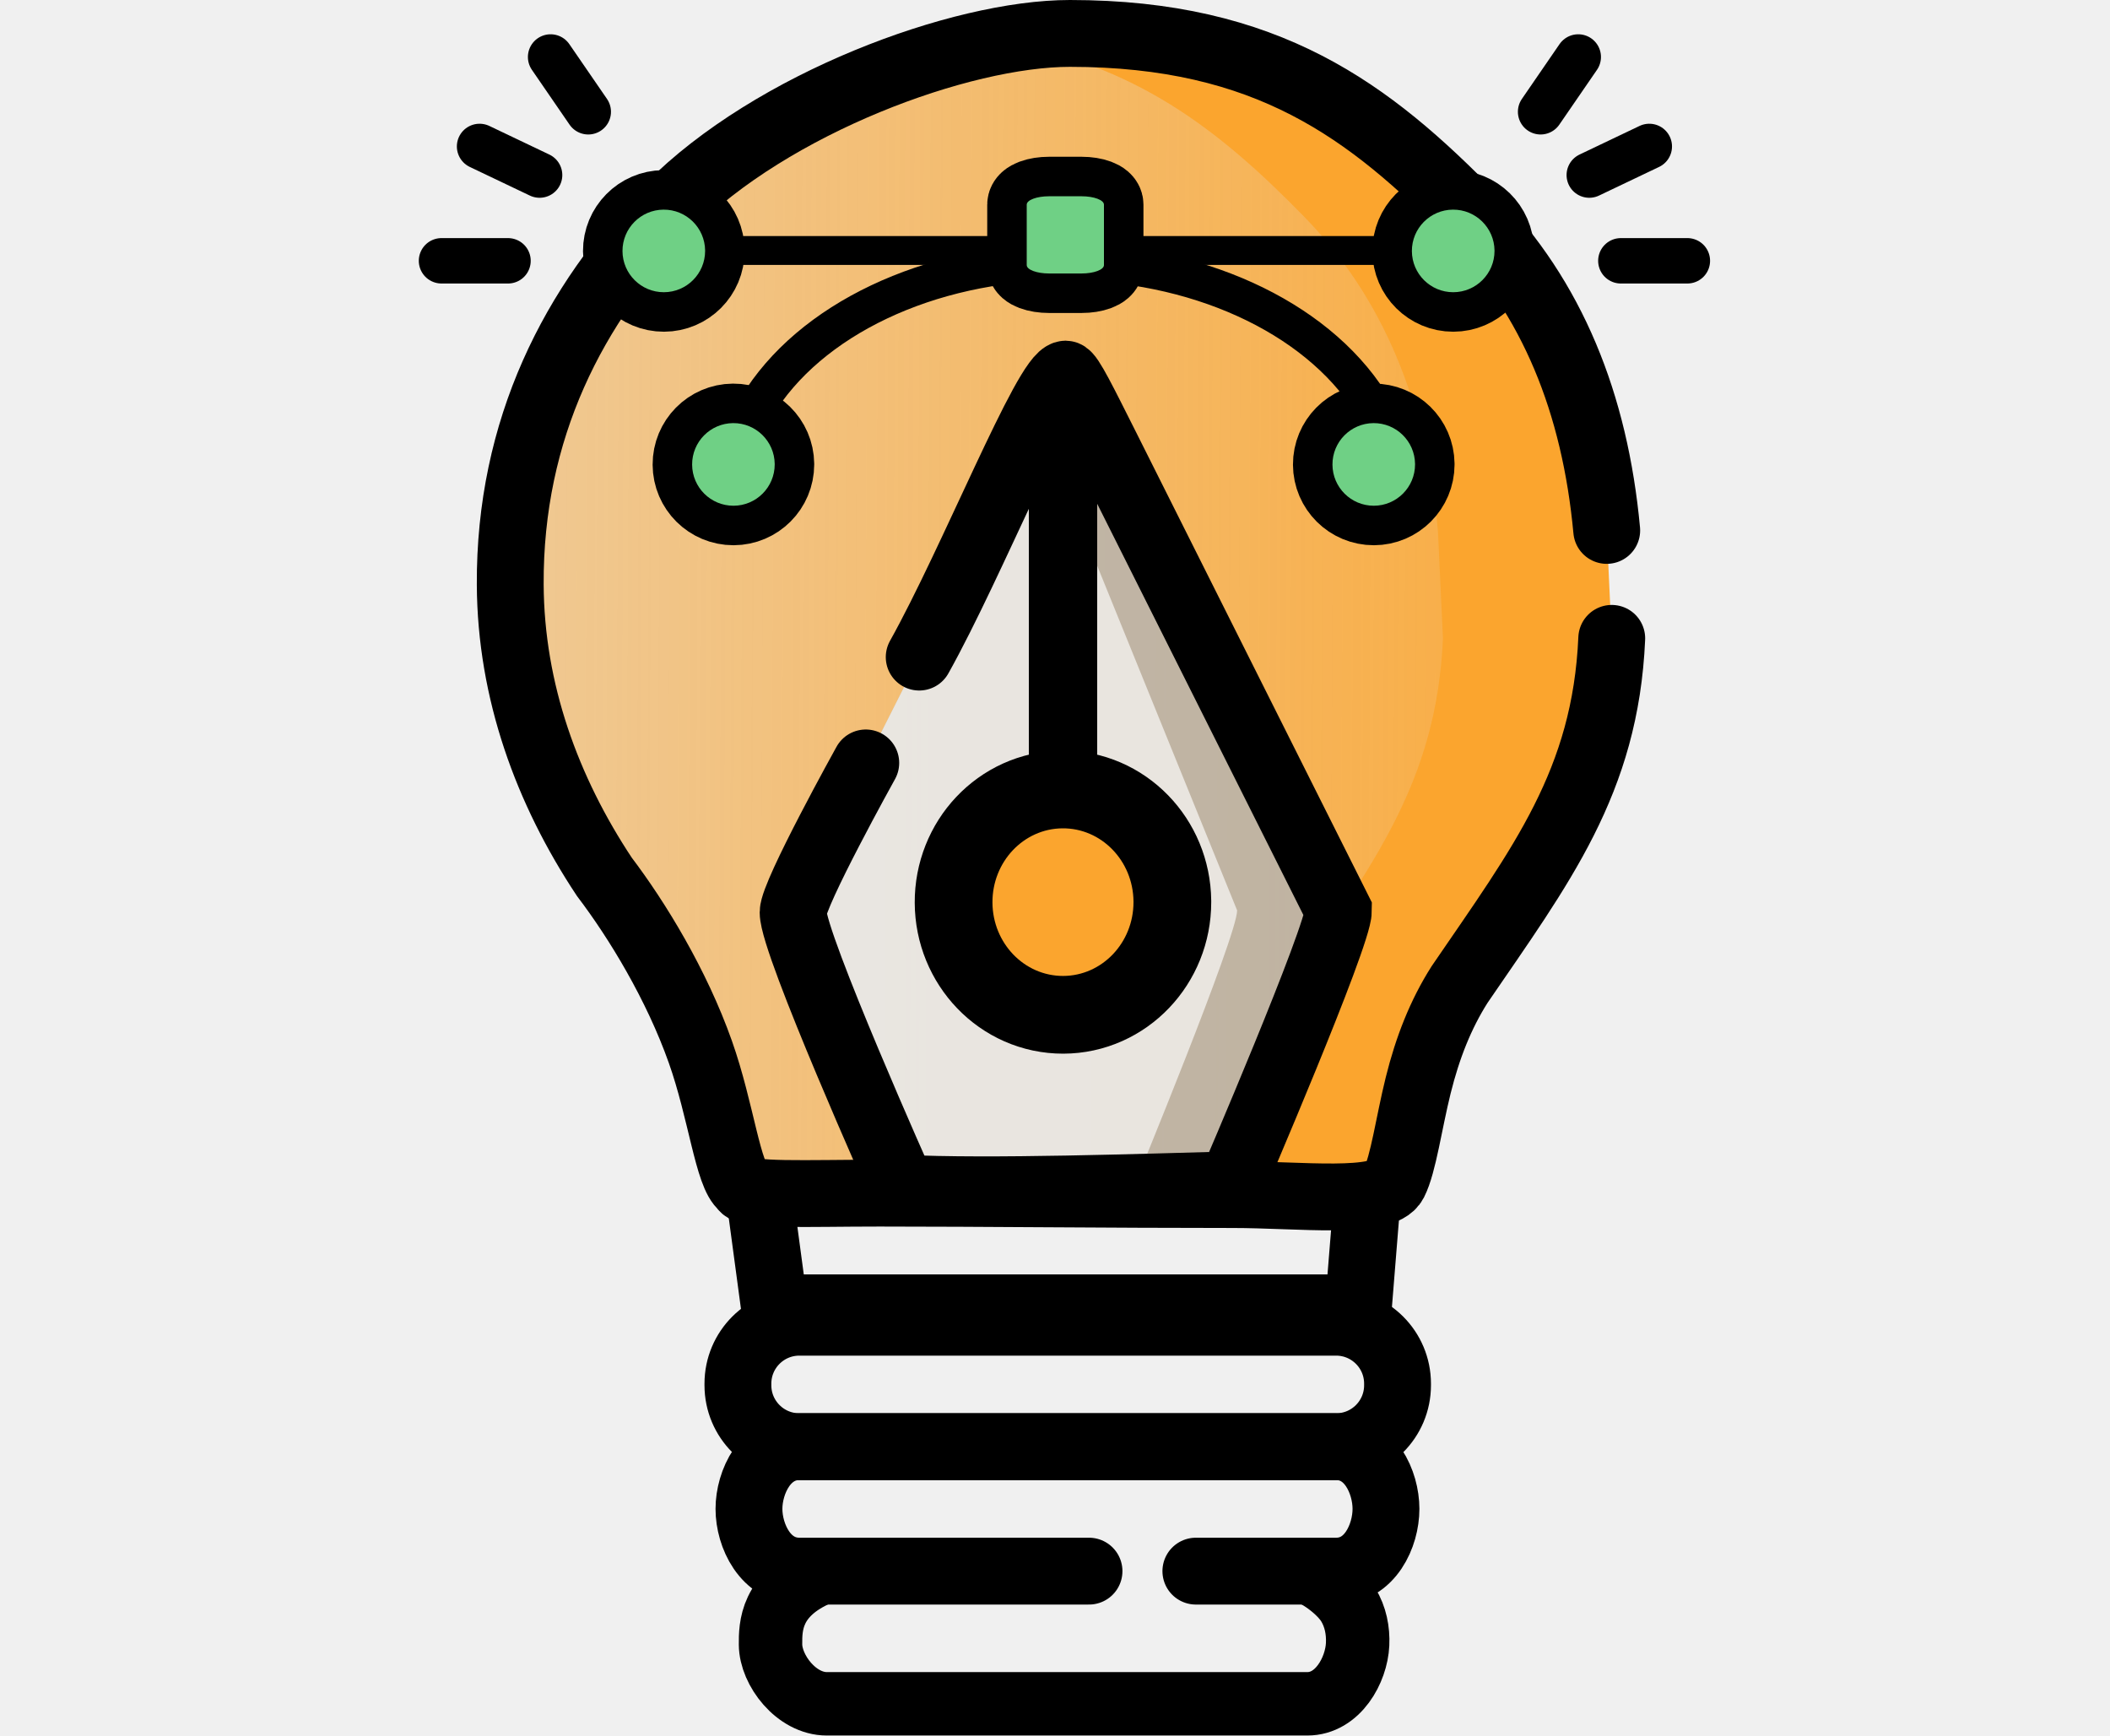
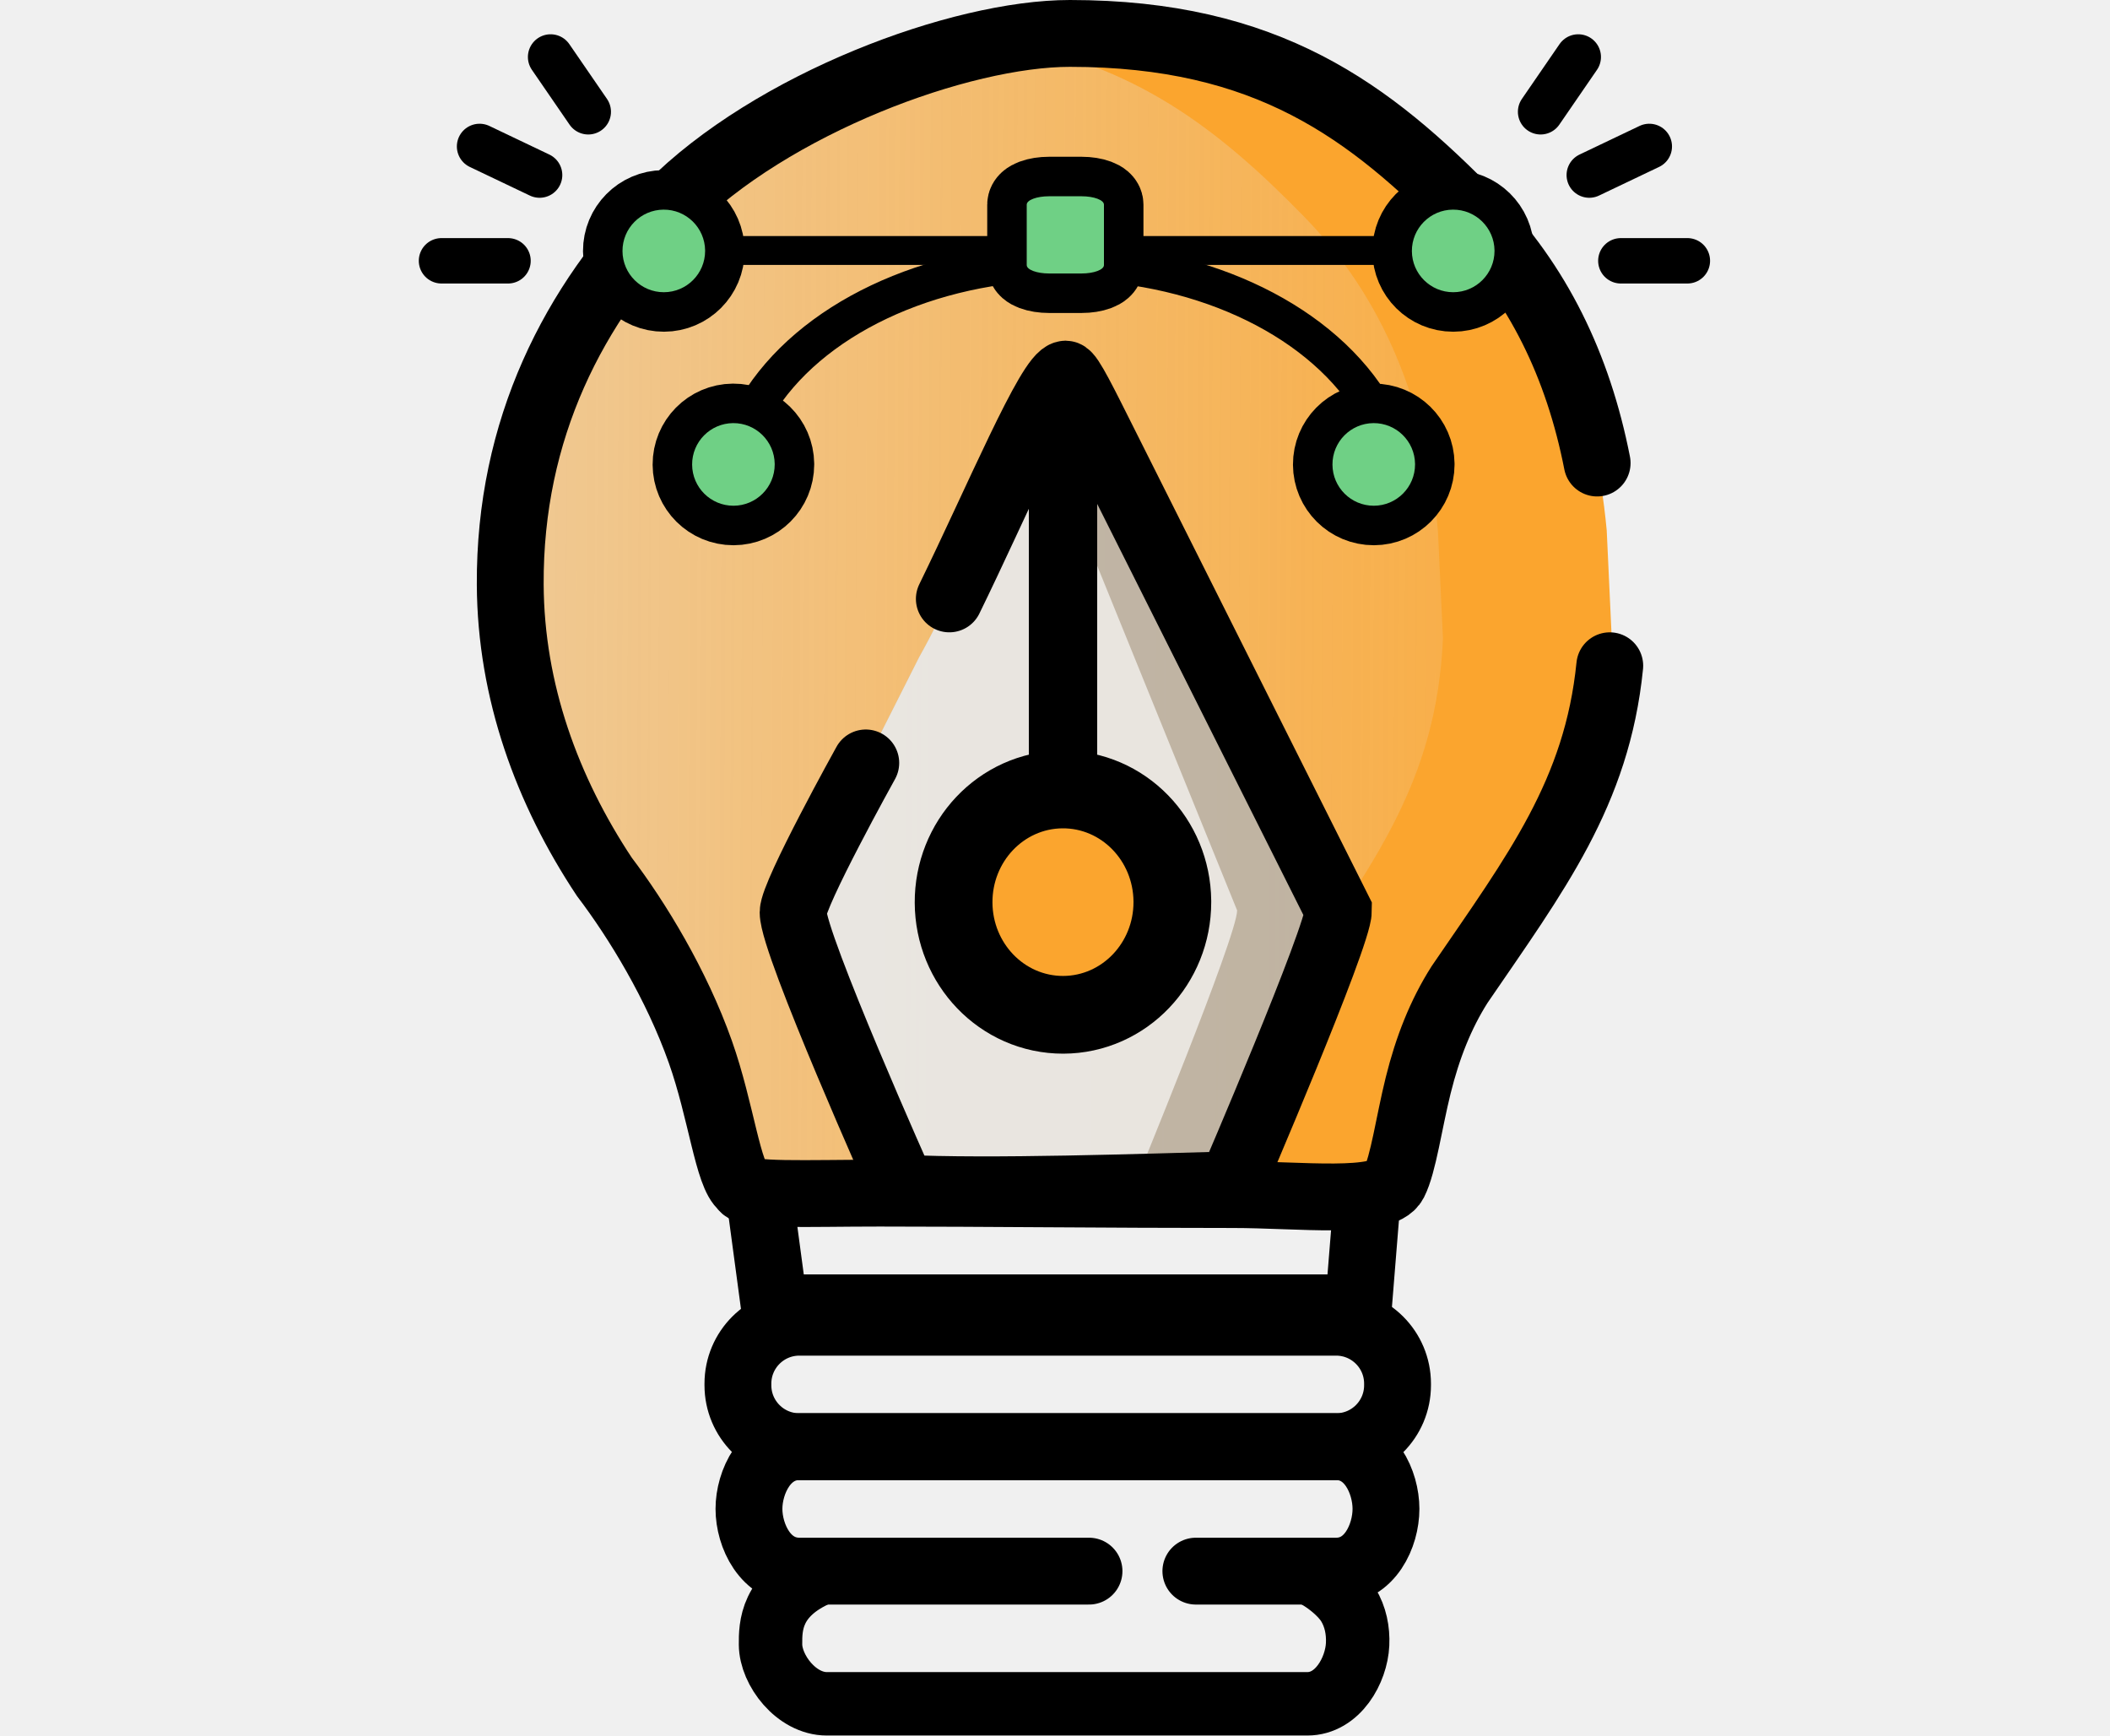
- <svg xmlns="http://www.w3.org/2000/svg" xmlns:ns1="http://www.openswatchbook.org/uri/2009/osb" xmlns:xlink="http://www.w3.org/1999/xlink" height="41.129" viewBox="0 0 50 41.129" width="50" version="1.1" id="svg56">
+ <svg xmlns="http://www.w3.org/2000/svg" xmlns:ns1="http://www.openswatchbook.org/uri/2009/osb" xmlns:xlink="http://www.w3.org/1999/xlink" id="svg56" version="1.1" width="50" viewBox="0 0 50 41.129" height="41.129">
  <defs id="defs60">
    <linearGradient id="linearGradient1472">
-       <stop id="stop1468" offset="0" style="stop-color:#e6e6e6;stop-opacity:0.55" />
-       <stop id="stop1470" offset="1" style="stop-color:#e6e6e6;stop-opacity:0.024" />
+       <stop style="stop-color:#e6e6e6;stop-opacity:0.55" offset="0" id="stop1468" />
+       <stop style="stop-color:#e6e6e6;stop-opacity:0.024" offset="1" id="stop1470" />
    </linearGradient>
-     <linearGradient ns1:paint="gradient" id="linearGradient1181">
-       <stop id="stop1177" offset="0" style="stop-color:#ff5023;stop-opacity:1;" />
-       <stop id="stop1179" offset="1" style="stop-color:#ff5023;stop-opacity:0;" />
+     <linearGradient id="linearGradient1181" ns1:paint="gradient">
+       <stop style="stop-color:#ff5023;stop-opacity:1;" offset="0" id="stop1177" />
+       <stop style="stop-color:#ff5023;stop-opacity:0;" offset="1" id="stop1179" />
    </linearGradient>
-     <linearGradient gradientUnits="userSpaceOnUse" y2="14.755" x2="41.632" y1="14.607" x1="11.926" id="linearGradient1476" xlink:href="#linearGradient1472" />
+     <linearGradient xlink:href="#linearGradient1472" id="linearGradient1476" x1="11.926" y1="14.607" x2="41.632" y2="14.755" gradientUnits="userSpaceOnUse" />
  </defs>
-   <g style="display:inline" id="layer2">
+   <g id="layer2" style="display:inline">
    <g id="g1591">
-       <path d="M 38.074,12.57 C 37.794,9.557 36.782,7.057 34.896,5.128 32.454,2.629 30.033,0.792 25.352,0.792 c -2.594,0 -7.063,1.658 -9.488,4.107 -2.28,2.302 -3.793,5.282 -3.773,8.957 0.013,2.525 0.874,4.879 2.23,6.923 0.784,1.033 1.71,2.553 2.275,4.148 0.496,1.401 0.655,2.937 1.008,3.197 0.049,0.221 1.505,0.151 3.246,0.151 2.36,0 5.471,0.034 8.351,0.034 1.611,0 3.562,0.246 3.836,-0.291 0.218,-0.427 0.35,-1.414 0.569,-2.295 0.222,-0.895 0.533,-1.686 0.981,-2.391 1.934,-2.831 3.457,-4.803 3.606,-8.204" style="fill:#fba52e;fill-opacity:1;stroke:none;stroke-width:1.584;stroke-linecap:round;stroke-miterlimit:4;stroke-dasharray:none;stroke-opacity:1;paint-order:markers fill stroke" id="path1318" />
-       <path id="path1446" style="fill:url(#linearGradient1476);fill-opacity:1;stroke:none;stroke-width:1.584;stroke-linecap:round;stroke-miterlimit:4;stroke-dasharray:none;stroke-opacity:1;paint-order:markers fill stroke" d="M 23.674 0.984 C 21.112 1.471 17.825 2.918 15.863 4.898 C 13.584 7.2 12.071 10.181 12.09 13.855 C 12.103 16.38 12.964 18.735 14.32 20.779 C 15.105 21.812 16.031 23.333 16.596 24.928 C 17.092 26.329 17.251 27.865 17.604 28.125 C 17.628 28.235 18.001 28.273 18.582 28.283 C 18.605 28.283 18.631 28.283 18.654 28.283 C 19.237 28.292 20.003 28.275 20.85 28.275 C 22.969 28.275 25.73 28.301 28.35 28.307 C 28.686 28.259 28.954 28.183 29.037 28.02 C 29.255 27.593 29.387 26.606 29.605 25.725 C 29.828 24.83 30.139 24.038 30.588 23.332 C 32.522 20.501 34.045 18.53 34.193 15.129 L 34.074 12.57 C 33.794 9.557 32.782 7.056 30.896 5.127 C 28.898 3.082 26.893 1.499 23.674 0.984 z " />
-       <path id="rect83" style="fill:none;fill-opacity:1;stroke:#000000;stroke-width:1.584;stroke-linecap:round;stroke-miterlimit:4;stroke-dasharray:none;stroke-opacity:1;paint-order:markers fill stroke" d="M 38.074,12.57 C 37.794,9.557 36.782,7.057 34.896,5.128 32.454,2.629 30.033,0.792 25.352,0.792 c -2.594,0 -7.063,1.658 -9.488,4.107 -2.28,2.302 -3.793,5.282 -3.773,8.957 0.013,2.525 0.874,4.879 2.23,6.923 0.784,1.033 1.71,2.553 2.275,4.148 0.496,1.401 0.655,2.937 1.008,3.197 0.049,0.221 1.505,0.151 3.246,0.151 2.36,0 5.471,0.034 8.351,0.034 1.611,0 3.562,0.246 3.836,-0.291 0.218,-0.427 0.35,-1.414 0.569,-2.295 0.222,-0.895 0.533,-1.686 0.981,-2.391 1.934,-2.831 3.457,-4.803 3.606,-8.204" />
-       <path d="m 20.516,18.08 c 0,0 -1.722,3.101 -1.722,3.541 0,0.75 2.587,6.537 2.587,6.537 2.03,0.102 5.777,-0.026 7.8,-0.08 0,0 2.538,-5.899 2.536,-6.503 -5.512,-10.994 0,0 -5.512,-10.994 C 25.692,9.561 25.354,8.871 25.252,8.866 c -0.452,0.029 -2.212,4.458 -3.47,6.706" style="opacity:0.807;fill:#b3b3b3;stroke:none;stroke-width:1.584;stroke-linecap:round;stroke-miterlimit:4;stroke-dasharray:none;stroke-opacity:1;paint-order:stroke markers fill" id="path1144" />
-       <path id="path1148" style="opacity:0.65;fill:#ffffff;stroke:none;stroke-width:1.584;stroke-linecap:round;stroke-miterlimit:4;stroke-dasharray:none;stroke-opacity:1;paint-order:stroke markers fill" d="m 20.516,18.08 c 0,0 -1.722,3.101 -1.722,3.541 0,0.75 2.587,6.537 2.587,6.537 2.03,0.102 3.481,-0.026 5.504,-0.08 0,0 2.432,-5.899 2.431,-6.503 L 24.456,9.604 C 24.026,8.546 25.354,8.871 25.252,8.866 24.8,8.896 23.04,13.324 21.782,15.572" />
-       <path id="path1002" d="M 33.465,5.936 H 17.236" style="fill:none;stroke:#000000;stroke-width:0.684;stroke-linecap:butt;stroke-linejoin:miter;stroke-miterlimit:4;stroke-dasharray:none;stroke-opacity:1" />
-       <path id="rect933" style="fill:none;stroke:#000000;stroke-width:1.584;stroke-linecap:round;stroke-miterlimit:4;stroke-dasharray:none;stroke-opacity:1;paint-order:stroke markers fill" d="m 32.374,28.688 -0.186,2.305 H 18.354 L 18.029,28.572" />
-       <rect style="fill:none;stroke:#000000;stroke-width:1.584;stroke-linecap:round;stroke-miterlimit:4;stroke-dasharray:none;stroke-opacity:1;paint-order:stroke markers fill" id="rect936" width="15.631" height="2.95" x="17.486" y="31.334" rx="1.456" ry="1.456" />
-       <path id="rect948" style="fill:none;stroke:#000000;stroke-width:1.584;stroke-linecap:round;stroke-miterlimit:4;stroke-dasharray:none;stroke-opacity:1;paint-order:stroke markers fill" d="m 25.806,37.233 h -6.863 c -0.807,0 -1.195,-0.842 -1.195,-1.475 0,-0.633 0.389,-1.475 1.195,-1.475 h 12.718 c 0.807,0 1.182,0.845 1.182,1.475 0,0.63 -0.375,1.475 -1.182,1.475 h -3.323" />
-       <path id="rect953" style="fill:none;stroke:#000000;stroke-width:1.503;stroke-linecap:round;stroke-miterlimit:4;stroke-dasharray:none;stroke-opacity:1;paint-order:stroke markers fill" d="m 30.88,37.218 c 0.433,0.141 0.892,0.524 1.068,0.81 0.174,0.284 0.238,0.614 0.223,0.938 -0.028,0.615 -0.469,1.411 -1.192,1.411 H 19.592 c -0.722,0 -1.329,-0.796 -1.333,-1.404 -0.003,-0.426 0.003,-1.186 1.15,-1.679" />
-       <path id="rect958" style="fill:none;stroke:#000000;stroke-width:1.584;stroke-linecap:round;stroke-miterlimit:4;stroke-dasharray:none;stroke-opacity:1;paint-order:stroke markers fill" d="m 20.516,18.08 c 0,0 -1.722,3.101 -1.722,3.541 0,0.75 2.587,6.537 2.587,6.537 2.03,0.102 5.777,-0.026 7.8,-0.08 0,0 2.538,-5.899 2.536,-6.503 -5.512,-10.994 0,0 -5.512,-10.994 C 25.692,9.561 25.354,8.871 25.252,8.866 c -0.452,0.029 -2.212,4.458 -3.47,6.706" />
-       <path d="m 26.86,21.379 a 1.671,1.749 0 0 1 -1.667,1.749 1.671,1.749 0 0 1 -1.675,-1.74 1.671,1.749 0 0 1 1.658,-1.758 1.671,1.749 0 0 1 1.684,1.731" style="fill:#fba52e;fill-opacity:1;stroke:#000000;stroke-width:3.684;stroke-linecap:round;stroke-miterlimit:4;stroke-dasharray:none;stroke-opacity:1;paint-order:stroke markers fill" id="path968" />
-       <path style="fill:none;stroke:#000000;stroke-width:1.62;stroke-linecap:butt;stroke-linejoin:miter;stroke-miterlimit:4;stroke-dasharray:none;stroke-opacity:1" d="M 25.19,8.878 V 19.616" id="path970" />
-       <path id="path1024" style="fill:none;stroke:#000000;stroke-width:0.872;stroke-linecap:round;stroke-miterlimit:4;stroke-dasharray:none;stroke-opacity:1;paint-order:stroke markers fill" d="m 17.934,9.632 c 1.243,-2.059 4.074,-3.402 7.219,-3.424 3.145,-0.023 6.013,1.279 7.314,3.32" />
-       <path d="m 33.532,11.006 a 0.979,0.979 0 0 1 -0.976,0.979 0.979,0.979 0 0 1 -0.981,-0.974 0.979,0.979 0 0 1 0.971,-0.984 0.979,0.979 0 0 1 0.986,0.968" id="path1000" style="fill:#6fd085;fill-opacity:1;stroke:#000000;stroke-width:1.872;stroke-linecap:round;stroke-miterlimit:4;stroke-dasharray:none;stroke-opacity:1;paint-order:stroke markers fill" />
-       <path d="m 18.358,11.006 a 0.979,0.979 0 0 1 -0.976,0.979 0.979,0.979 0 0 1 -0.981,-0.974 0.979,0.979 0 0 1 0.971,-0.984 0.979,0.979 0 0 1 0.986,0.969" style="fill:#6fd085;fill-opacity:1;stroke:#000000;stroke-width:1.872;stroke-linecap:round;stroke-miterlimit:4;stroke-dasharray:none;stroke-opacity:1;paint-order:stroke markers fill" id="path1014" />
-       <path d="M 16.709,5.946 A 0.979,0.979 0 0 1 15.733,6.925 0.979,0.979 0 0 1 14.751,5.951 0.979,0.979 0 0 1 15.722,4.968 0.979,0.979 0 0 1 16.709,5.936" id="path1016" style="fill:#6fd085;fill-opacity:1;stroke:#000000;stroke-width:1.872;stroke-linecap:round;stroke-miterlimit:4;stroke-dasharray:none;stroke-opacity:1;paint-order:stroke markers fill" />
-       <path d="M 35.415,5.946 A 0.979,0.979 0 0 1 34.438,6.925 0.979,0.979 0 0 1 33.457,5.951 0.979,0.979 0 0 1 34.428,4.968 0.979,0.979 0 0 1 35.415,5.936" style="fill:#6fd085;fill-opacity:1;stroke:#000000;stroke-width:1.872;stroke-linecap:round;stroke-miterlimit:4;stroke-dasharray:none;stroke-opacity:1;paint-order:stroke markers fill" id="path1018" />
-       <rect style="fill:#6fd085;fill-opacity:1;stroke:#000000;stroke-width:1.872;stroke-linecap:round;stroke-miterlimit:4;stroke-dasharray:none;stroke-opacity:1;paint-order:stroke markers fill" id="rect1022" width="1.83" height="1.83" x="24.33" y="4.651" rx="0.53" ry="0.199" />
-       <g style="fill:#fed140;fill-opacity:1;stroke:#000000;stroke-width:0.96;stroke-miterlimit:4;stroke-dasharray:none" id="g1078" transform="matrix(-1.120997,0,0,1.120997,-48.22774,-5.513921)">
-         <g id="g1501" transform="rotate(-15,-74.76528,12.48562)">
-           <path id="path1072" d="m -78.026,9.486 c 0.444,0.119 0.906,0.243 1.358,0.364" style="fill:#fed140;fill-opacity:1;stroke:#000000;stroke-width:0.96;stroke-linecap:round;stroke-linejoin:miter;stroke-miterlimit:4;stroke-dasharray:none;stroke-opacity:1" />
-           <path style="fill:#fed140;fill-opacity:1;stroke:#000000;stroke-width:0.96;stroke-linecap:round;stroke-linejoin:miter;stroke-miterlimit:4;stroke-dasharray:none;stroke-opacity:1" d="m -76.623,7.359 c 0.35,0.299 0.713,0.609 1.069,0.913" id="path1074" />
-           <path id="path1076" d="m -74.683,5.921 c 0.154,0.434 0.313,0.884 0.469,1.325" style="fill:#fed140;fill-opacity:1;stroke:#000000;stroke-width:0.96;stroke-linecap:round;stroke-linejoin:miter;stroke-miterlimit:4;stroke-dasharray:none;stroke-opacity:1" />
+       <path id="path1318" style="fill:#fba52e;fill-opacity:1;stroke:none;stroke-width:1.584;stroke-linecap:round;stroke-miterlimit:4;stroke-dasharray:none;stroke-opacity:1;paint-order:markers fill stroke" d="M 38.074,12.57 C 37.794,9.557 36.782,7.057 34.896,5.128 32.454,2.629 30.033,0.792 25.352,0.792 c -2.594,0 -7.063,1.658 -9.488,4.107 -2.28,2.302 -3.793,5.282 -3.773,8.957 0.013,2.525 0.874,4.879 2.23,6.923 0.784,1.033 1.71,2.553 2.275,4.148 0.496,1.401 0.655,2.937 1.008,3.197 0.049,0.221 1.505,0.151 3.246,0.151 2.36,0 5.471,0.034 8.351,0.034 1.611,0 3.562,0.246 3.836,-0.291 0.218,-0.427 0.35,-1.414 0.569,-2.295 0.222,-0.895 0.533,-1.686 0.981,-2.391 1.934,-2.831 3.457,-4.803 3.606,-8.204" />
+       <path d="M 23.674 0.984 C 21.112 1.471 17.825 2.918 15.863 4.898 C 13.584 7.2 12.071 10.181 12.09 13.855 C 12.103 16.38 12.964 18.735 14.32 20.779 C 15.105 21.812 16.031 23.333 16.596 24.928 C 17.092 26.329 17.251 27.865 17.604 28.125 C 17.628 28.235 18.001 28.273 18.582 28.283 C 18.605 28.283 18.631 28.283 18.654 28.283 C 19.237 28.292 20.003 28.275 20.85 28.275 C 22.969 28.275 25.73 28.301 28.35 28.307 C 28.686 28.259 28.954 28.183 29.037 28.02 C 29.255 27.593 29.387 26.606 29.605 25.725 C 29.828 24.83 30.139 24.038 30.588 23.332 C 32.522 20.501 34.045 18.53 34.193 15.129 L 34.074 12.57 C 33.794 9.557 32.782 7.056 30.896 5.127 C 28.898 3.082 26.893 1.499 23.674 0.984 z " style="fill:url(#linearGradient1476);fill-opacity:1;stroke:none;stroke-width:1.584;stroke-linecap:round;stroke-miterlimit:4;stroke-dasharray:none;stroke-opacity:1;paint-order:markers fill stroke" id="path1446" />
+       <path d="M 37.847,10.973 C 37.395,8.664 36.438,6.705 34.896,5.128 32.454,2.629 30.033,0.792 25.352,0.792 c -2.594,0 -7.063,1.658 -9.488,4.107 -2.28,2.302 -3.793,5.282 -3.773,8.957 0.013,2.525 0.874,4.879 2.23,6.923 0.784,1.033 1.71,2.553 2.275,4.148 0.496,1.401 0.655,2.937 1.008,3.197 0.049,0.221 1.505,0.151 3.246,0.151 2.36,0 5.471,0.034 8.351,0.034 1.611,0 3.562,0.246 3.836,-0.291 0.218,-0.427 0.35,-1.414 0.569,-2.295 0.222,-0.895 0.533,-1.686 0.981,-2.391 1.808,-2.646 3.256,-4.541 3.559,-7.555" style="fill:none;fill-opacity:1;stroke:#000000;stroke-width:1.584;stroke-linecap:round;stroke-miterlimit:4;stroke-dasharray:none;stroke-opacity:1;paint-order:markers fill stroke" id="rect83" />
+       <path id="path1144" style="opacity:0.807;fill:#b3b3b3;stroke:none;stroke-width:1.584;stroke-linecap:round;stroke-miterlimit:4;stroke-dasharray:none;stroke-opacity:1;paint-order:stroke markers fill" d="m 20.516,18.08 c 0,0 -1.722,3.101 -1.722,3.541 0,0.75 2.587,6.537 2.587,6.537 2.03,0.102 5.777,-0.026 7.8,-0.08 0,0 2.538,-5.899 2.536,-6.503 -5.512,-10.994 0,0 -5.512,-10.994 C 25.692,9.561 25.354,8.871 25.252,8.866 c -0.452,0.029 -2.212,4.458 -3.47,6.706" />
+       <path d="m 20.516,18.08 c 0,0 -1.722,3.101 -1.722,3.541 0,0.75 2.587,6.537 2.587,6.537 2.03,0.102 3.481,-0.026 5.504,-0.08 0,0 2.432,-5.899 2.431,-6.503 L 24.456,9.604 C 24.026,8.546 25.354,8.871 25.252,8.866 24.8,8.896 23.04,13.324 21.782,15.572" style="opacity:0.65;fill:#ffffff;stroke:none;stroke-width:1.584;stroke-linecap:round;stroke-miterlimit:4;stroke-dasharray:none;stroke-opacity:1;paint-order:stroke markers fill" id="path1148" />
+       <path style="fill:none;stroke:#000000;stroke-width:0.684;stroke-linecap:butt;stroke-linejoin:miter;stroke-miterlimit:4;stroke-dasharray:none;stroke-opacity:1" d="M 33.465,5.936 H 17.236" id="path1002" />
+       <path d="m 32.374,28.688 -0.186,2.305 H 18.354 L 18.029,28.572" style="fill:none;stroke:#000000;stroke-width:1.584;stroke-linecap:round;stroke-miterlimit:4;stroke-dasharray:none;stroke-opacity:1;paint-order:stroke markers fill" id="rect933" />
+       <rect ry="1.456" rx="1.456" y="31.334" x="17.486" height="2.95" width="15.631" id="rect936" style="fill:none;stroke:#000000;stroke-width:1.584;stroke-linecap:round;stroke-miterlimit:4;stroke-dasharray:none;stroke-opacity:1;paint-order:stroke markers fill" />
+       <path d="m 25.806,37.233 h -6.863 c -0.807,0 -1.195,-0.842 -1.195,-1.475 0,-0.633 0.389,-1.475 1.195,-1.475 h 12.718 c 0.807,0 1.182,0.845 1.182,1.475 0,0.63 -0.375,1.475 -1.182,1.475 h -3.323" style="fill:none;stroke:#000000;stroke-width:1.584;stroke-linecap:round;stroke-miterlimit:4;stroke-dasharray:none;stroke-opacity:1;paint-order:stroke markers fill" id="rect948" />
+       <path d="m 30.88,37.218 c 0.433,0.141 0.892,0.524 1.068,0.81 0.174,0.284 0.238,0.614 0.223,0.938 -0.028,0.615 -0.469,1.411 -1.192,1.411 H 19.592 c -0.722,0 -1.329,-0.796 -1.333,-1.404 -0.003,-0.426 0.003,-1.186 1.15,-1.679" style="fill:none;stroke:#000000;stroke-width:1.503;stroke-linecap:round;stroke-miterlimit:4;stroke-dasharray:none;stroke-opacity:1;paint-order:stroke markers fill" id="rect953" />
+       <path d="m 20.516,18.08 c 0,0 -1.722,3.101 -1.722,3.541 0,0.75 2.587,6.537 2.587,6.537 2.03,0.102 5.777,-0.026 7.8,-0.08 0,0 2.538,-5.899 2.536,-6.503 L 26.204,10.582 C 25.692,9.561 25.354,8.871 25.252,8.866 c -0.371,0.024 -1.624,3.013 -2.756,5.327" style="fill:none;stroke:#000000;stroke-width:1.584;stroke-linecap:round;stroke-miterlimit:4;stroke-dasharray:none;stroke-opacity:1;paint-order:stroke markers fill" id="rect958" />
+       <path id="path968" style="fill:#fba52e;fill-opacity:1;stroke:#000000;stroke-width:3.684;stroke-linecap:round;stroke-miterlimit:4;stroke-dasharray:none;stroke-opacity:1;paint-order:stroke markers fill" d="m 26.86,21.379 a 1.671,1.749 0 0 1 -1.667,1.749 1.671,1.749 0 0 1 -1.675,-1.74 1.671,1.749 0 0 1 1.658,-1.758 1.671,1.749 0 0 1 1.684,1.731" />
+       <path id="path970" d="M 25.19,8.878 V 19.616" style="fill:none;stroke:#000000;stroke-width:1.62;stroke-linecap:butt;stroke-linejoin:miter;stroke-miterlimit:4;stroke-dasharray:none;stroke-opacity:1" />
+       <path d="m 17.934,9.632 c 1.243,-2.059 4.074,-3.402 7.219,-3.424 3.145,-0.023 6.013,1.279 7.314,3.32" style="fill:none;stroke:#000000;stroke-width:0.872;stroke-linecap:round;stroke-miterlimit:4;stroke-dasharray:none;stroke-opacity:1;paint-order:stroke markers fill" id="path1024" />
+       <path style="fill:#6fd085;fill-opacity:1;stroke:#000000;stroke-width:1.872;stroke-linecap:round;stroke-miterlimit:4;stroke-dasharray:none;stroke-opacity:1;paint-order:stroke markers fill" id="path1000" d="m 33.532,11.006 a 0.979,0.979 0 0 1 -0.976,0.979 0.979,0.979 0 0 1 -0.981,-0.974 0.979,0.979 0 0 1 0.971,-0.984 0.979,0.979 0 0 1 0.986,0.968" />
+       <path id="path1014" style="fill:#6fd085;fill-opacity:1;stroke:#000000;stroke-width:1.872;stroke-linecap:round;stroke-miterlimit:4;stroke-dasharray:none;stroke-opacity:1;paint-order:stroke markers fill" d="m 18.358,11.006 a 0.979,0.979 0 0 1 -0.976,0.979 0.979,0.979 0 0 1 -0.981,-0.974 0.979,0.979 0 0 1 0.971,-0.984 0.979,0.979 0 0 1 0.986,0.969" />
+       <path style="fill:#6fd085;fill-opacity:1;stroke:#000000;stroke-width:1.872;stroke-linecap:round;stroke-miterlimit:4;stroke-dasharray:none;stroke-opacity:1;paint-order:stroke markers fill" id="path1016" d="M 16.709,5.946 A 0.979,0.979 0 0 1 15.733,6.925 0.979,0.979 0 0 1 14.751,5.951 0.979,0.979 0 0 1 15.722,4.968 0.979,0.979 0 0 1 16.709,5.936" />
+       <path id="path1018" style="fill:#6fd085;fill-opacity:1;stroke:#000000;stroke-width:1.872;stroke-linecap:round;stroke-miterlimit:4;stroke-dasharray:none;stroke-opacity:1;paint-order:stroke markers fill" d="M 35.415,5.946 A 0.979,0.979 0 0 1 34.438,6.925 0.979,0.979 0 0 1 33.457,5.951 0.979,0.979 0 0 1 34.428,4.968 0.979,0.979 0 0 1 35.415,5.936" />
+       <rect ry="0.199" rx="0.53" y="4.651" x="24.33" height="1.83" width="1.83" id="rect1022" style="fill:#6fd085;fill-opacity:1;stroke:#000000;stroke-width:1.872;stroke-linecap:round;stroke-miterlimit:4;stroke-dasharray:none;stroke-opacity:1;paint-order:stroke markers fill" />
+       <g transform="matrix(-1.120997,0,0,1.120997,-48.22774,-5.513921)" id="g1078" style="fill:#fed140;fill-opacity:1;stroke:#000000;stroke-width:0.96;stroke-miterlimit:4;stroke-dasharray:none">
+         <g transform="rotate(-15,-74.76528,12.48562)" id="g1501">
+           <path style="fill:#fed140;fill-opacity:1;stroke:#000000;stroke-width:0.96;stroke-linecap:round;stroke-linejoin:miter;stroke-miterlimit:4;stroke-dasharray:none;stroke-opacity:1" d="m -78.026,9.486 c 0.444,0.119 0.906,0.243 1.358,0.364" id="path1072" />
+           <path id="path1074" d="m -76.623,7.359 c 0.35,0.299 0.713,0.609 1.069,0.913" style="fill:#fed140;fill-opacity:1;stroke:#000000;stroke-width:0.96;stroke-linecap:round;stroke-linejoin:miter;stroke-miterlimit:4;stroke-dasharray:none;stroke-opacity:1" />
+           <path style="fill:#fed140;fill-opacity:1;stroke:#000000;stroke-width:0.96;stroke-linecap:round;stroke-linejoin:miter;stroke-miterlimit:4;stroke-dasharray:none;stroke-opacity:1" d="m -74.683,5.921 c 0.154,0.434 0.313,0.884 0.469,1.325" id="path1076" />
        </g>
      </g>
-       <g transform="matrix(1.0828,-0.2901354,0.2901354,1.0828,92.19652,-26.72906)" id="g1358" style="fill:#fed140;fill-opacity:1;stroke:#000000;stroke-width:0.96;stroke-miterlimit:4;stroke-dasharray:none">
-         <path id="path1352" d="m -78.026,9.486 c 0.444,0.119 0.906,0.243 1.358,0.364" style="fill:#fed140;fill-opacity:1;stroke:#000000;stroke-width:0.96;stroke-linecap:round;stroke-linejoin:miter;stroke-miterlimit:4;stroke-dasharray:none;stroke-opacity:1" />
-         <path style="fill:#fed140;fill-opacity:1;stroke:#000000;stroke-width:0.96;stroke-linecap:round;stroke-linejoin:miter;stroke-miterlimit:4;stroke-dasharray:none;stroke-opacity:1" d="m -76.623,7.359 c 0.35,0.299 0.713,0.609 1.069,0.913" id="path1354" />
-         <path id="path1356" d="m -74.683,5.921 c 0.154,0.434 0.313,0.884 0.469,1.325" style="fill:#fed140;fill-opacity:1;stroke:#000000;stroke-width:0.96;stroke-linecap:round;stroke-linejoin:miter;stroke-miterlimit:4;stroke-dasharray:none;stroke-opacity:1" />
+       <g style="fill:#fed140;fill-opacity:1;stroke:#000000;stroke-width:0.96;stroke-miterlimit:4;stroke-dasharray:none" id="g1358" transform="matrix(1.0828,-0.2901354,0.2901354,1.0828,92.19652,-26.72906)">
+         <path style="fill:#fed140;fill-opacity:1;stroke:#000000;stroke-width:0.96;stroke-linecap:round;stroke-linejoin:miter;stroke-miterlimit:4;stroke-dasharray:none;stroke-opacity:1" d="m -78.026,9.486 c 0.444,0.119 0.906,0.243 1.358,0.364" id="path1352" />
+         <path id="path1354" d="m -76.623,7.359 c 0.35,0.299 0.713,0.609 1.069,0.913" style="fill:#fed140;fill-opacity:1;stroke:#000000;stroke-width:0.96;stroke-linecap:round;stroke-linejoin:miter;stroke-miterlimit:4;stroke-dasharray:none;stroke-opacity:1" />
+         <path style="fill:#fed140;fill-opacity:1;stroke:#000000;stroke-width:0.96;stroke-linecap:round;stroke-linejoin:miter;stroke-miterlimit:4;stroke-dasharray:none;stroke-opacity:1" d="m -74.683,5.921 c 0.154,0.434 0.313,0.884 0.469,1.325" id="path1356" />
      </g>
    </g>
  </g>
</svg>
